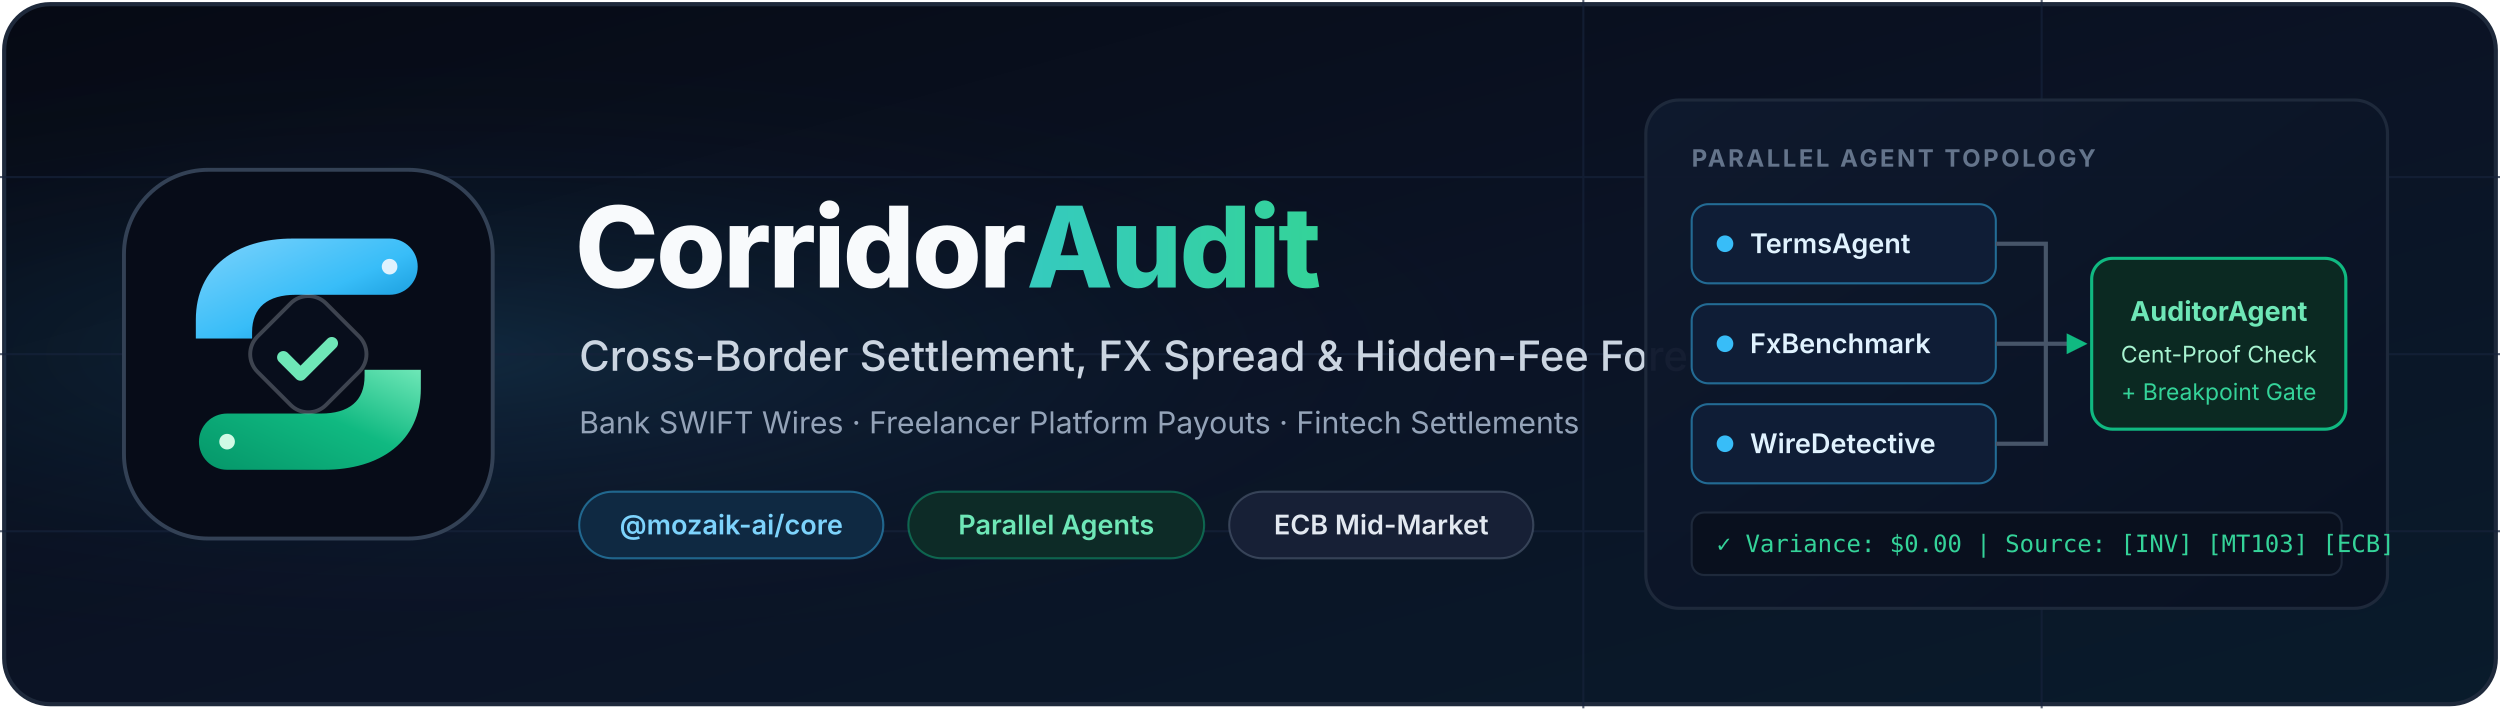
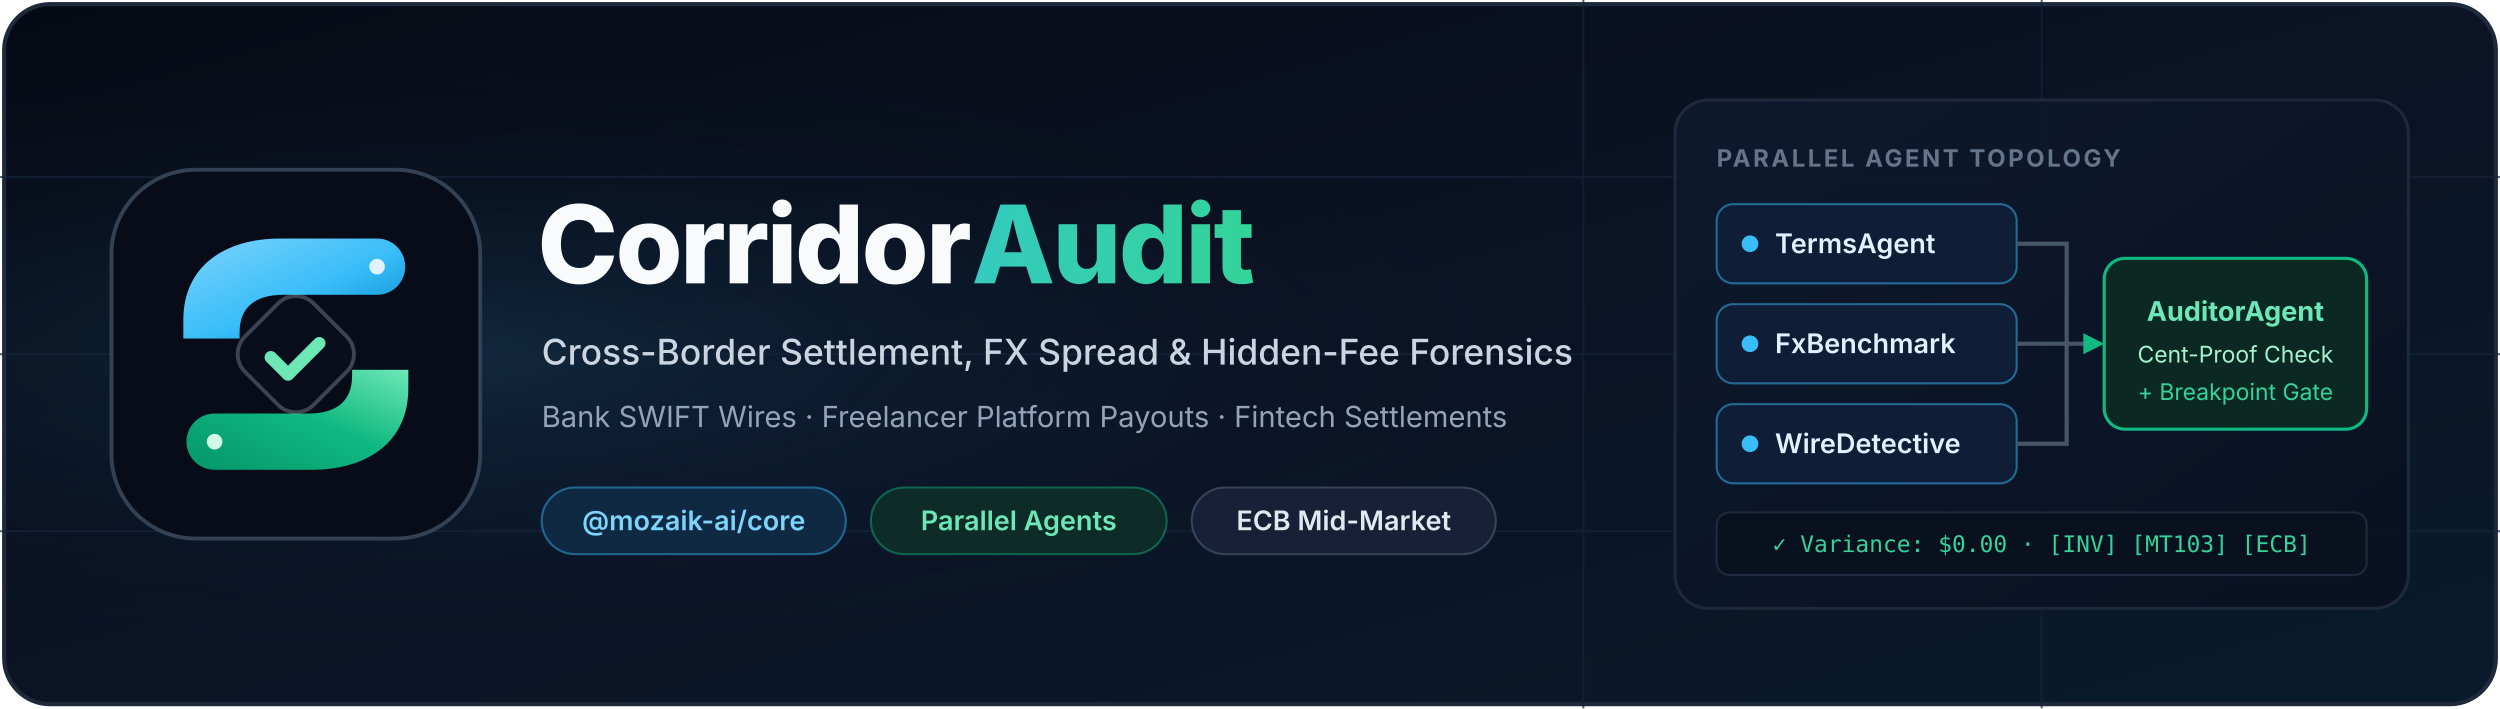
<svg xmlns="http://www.w3.org/2000/svg" viewBox="0 0 1200 340" width="1200" height="340" role="img" aria-label="CorridorAudit Banner">
  <defs>
    <linearGradient id="bannerBg" x1="0%" y1="0%" x2="100%" y2="100%">
      <stop offset="0%" stop-color="#060A14" />
      <stop offset="50%" stop-color="#0B1325" />
      <stop offset="100%" stop-color="#091B2B" />
    </linearGradient>
    <linearGradient id="accentGrad" x1="0%" y1="0%" x2="100%" y2="0%">
      <stop offset="0%" stop-color="#38BDF8" />
      <stop offset="100%" stop-color="#34D399" />
    </linearGradient>
    <linearGradient id="cyanFlow" x1="0%" y1="0%" x2="100%" y2="100%">
      <stop offset="0%" stop-color="#7DD3FC" />
      <stop offset="55%" stop-color="#38BDF8" />
      <stop offset="100%" stop-color="#0284C7" />
    </linearGradient>
    <linearGradient id="emeraldFlow" x1="0%" y1="100%" x2="100%" y2="0%">
      <stop offset="0%" stop-color="#059669" />
      <stop offset="55%" stop-color="#10B981" />
      <stop offset="100%" stop-color="#6EE7B7" />
    </linearGradient>
    <linearGradient id="cardGrad" x1="0%" y1="0%" x2="100%" y2="100%">
      <stop offset="0%" stop-color="#0F192E" stop-opacity="0.96" />
      <stop offset="100%" stop-color="#091121" stop-opacity="0.96" />
    </linearGradient>
    <radialGradient id="topGlow" cx="18%" cy="50%" r="45%">
      <stop offset="0%" stop-color="#38BDF8" stop-opacity="0.14" />
      <stop offset="100%" stop-color="#060A14" stop-opacity="0" />
    </radialGradient>
  </defs>
  <rect x="2" y="2" width="1196" height="336" rx="22" fill="url(#bannerBg)" stroke="#1E293B" stroke-width="2" />
  <rect x="2" y="2" width="1196" height="336" rx="22" fill="url(#topGlow)" />
  <g stroke="#16223A" stroke-width="1" opacity="0.7">
    <line x1="0" y1="85" x2="1200" y2="85" />
    <line x1="0" y1="170" x2="1200" y2="170" />
    <line x1="0" y1="255" x2="1200" y2="255" />
    <line x1="760" y1="0" x2="760" y2="340" />
    <line x1="980" y1="0" x2="980" y2="340" />
  </g>
-   <g transform="translate(52, 74) scale(0.75)">
+   <g transform="translate(46, 74) scale(0.75)">
    <rect x="10" y="10" width="236" height="236" rx="54" fill="#070C18" stroke="#334155" stroke-width="2.5" />
    <path d="M56 106 C56 72, 82 54, 118 54 L180 54 C190 54, 198 62, 198 72 C198 82, 190 90, 180 90 L120 90 C102 90, 92 98, 92 114 L92 118 L56 118 Z" fill="url(#cyanFlow)" />
    <path d="M200 150 C200 184, 174 202, 138 202 L76 202 C66 202, 58 194, 58 184 C58 174, 66 166, 76 166 L136 166 C154 166, 164 158, 164 142 L164 138 L200 138 Z" fill="url(#emeraldFlow)" />
    <rect x="97" y="97" width="62" height="62" rx="16" transform="rotate(45 128 128)" fill="#080E1C" stroke="#E2E8F0" stroke-opacity="0.25" stroke-width="2.5" />
    <path d="M112 130 L123 141 L143 121" fill="none" stroke="#6EE7B7" stroke-width="8" stroke-linecap="round" stroke-linejoin="round" />
    <circle cx="180" cy="72" r="5" fill="#E0F2FE" />
    <circle cx="76" cy="184" r="5" fill="#D1FAE5" />
  </g>
-   <text x="276" y="138" font-family="Segoe UI, Inter, system-ui, -apple-system, sans-serif" font-size="54" font-weight="800" fill="#F8FAFC" letter-spacing="-1.2">
+   <text x="258" y="136" font-family="Segoe UI, Inter, system-ui, -apple-system, sans-serif" font-size="52" font-weight="800" fill="#F8FAFC" letter-spacing="-1.2">
    Corridor<tspan fill="url(#accentGrad)">Audit</tspan>
  </text>
-   <text x="278" y="178" font-family="Segoe UI, Inter, system-ui, -apple-system, sans-serif" font-size="20" font-weight="500" fill="#CBD5E1">
+   <text x="260" y="175" font-family="Segoe UI, Inter, system-ui, -apple-system, sans-serif" font-size="17" font-weight="500" fill="#CBD5E1">
    Cross-Border Settlement, FX Spread &amp; Hidden-Fee Forensics
  </text>
-   <text x="278" y="208" font-family="Segoe UI, Inter, system-ui, -apple-system, sans-serif" font-size="14.5" fill="#94A3B8">
+   <text x="260" y="205" font-family="Segoe UI, Inter, system-ui, -apple-system, sans-serif" font-size="14" fill="#94A3B8">
    Bank SWIFT Wires · Freelancer Platform Payouts · Fintech Settlements
  </text>
-   <g transform="translate(278, 236)" font-family="Segoe UI, Inter, system-ui, sans-serif" font-size="13" font-weight="600">
+   <g transform="translate(260, 234)" font-family="Segoe UI, Inter, system-ui, sans-serif" font-size="13" font-weight="600">
    <rect x="0" y="0" width="146" height="32" rx="16" fill="#0F2942" stroke="#38BDF8" stroke-opacity="0.45" />
    <text x="73" y="20.5" text-anchor="middle" fill="#7DD3FC">@mozaik-ai/core</text>
    <rect x="158" y="0" width="142" height="32" rx="16" fill="#0D2B27" stroke="#10B981" stroke-opacity="0.45" />
    <text x="229" y="20.5" text-anchor="middle" fill="#6EE7B7">Parallel Agents</text>
    <rect x="312" y="0" width="146" height="32" rx="16" fill="#172036" stroke="#64748B" stroke-opacity="0.45" />
    <text x="385" y="20.5" text-anchor="middle" fill="#E2E8F0">ECB Mid-Market</text>
  </g>
-   <g transform="translate(790, 48)">
-     <rect x="0" y="0" width="356" height="244" rx="16" fill="url(#cardGrad)" stroke="#1E293B" stroke-width="1.5" />
-     <text x="22" y="32" font-family="Segoe UI, Inter, system-ui, sans-serif" font-size="11.5" font-weight="700" fill="#64748B" letter-spacing="1.2">
+   <g transform="translate(804, 48)">
+     <rect x="0" y="0" width="352" height="244" rx="16" fill="url(#cardGrad)" stroke="#1E293B" stroke-width="1.5" />
+     <text x="20" y="32" font-family="Segoe UI, Inter, system-ui, sans-serif" font-size="11.5" font-weight="700" fill="#64748B" letter-spacing="1.2">
      PARALLEL AGENT TOPOLOGY
    </text>
-     <rect x="22" y="50" width="146" height="38" rx="8" fill="#0F1D36" stroke="#38BDF8" stroke-opacity="0.5" />
-     <circle cx="38" cy="69" r="4" fill="#38BDF8" />
-     <text x="50" y="73.5" font-family="Segoe UI, Inter, sans-serif" font-size="13" font-weight="600" fill="#E0F2FE">TermsAgent</text>
-     <rect x="22" y="98" width="146" height="38" rx="8" fill="#0F1D36" stroke="#38BDF8" stroke-opacity="0.5" />
-     <circle cx="38" cy="117" r="4" fill="#38BDF8" />
-     <text x="50" y="121.5" font-family="Segoe UI, Inter, sans-serif" font-size="13" font-weight="600" fill="#E0F2FE">FxBenchmark</text>
-     <rect x="22" y="146" width="146" height="38" rx="8" fill="#0F1D36" stroke="#38BDF8" stroke-opacity="0.5" />
-     <circle cx="38" cy="165" r="4" fill="#38BDF8" />
-     <text x="50" y="169.5" font-family="Segoe UI, Inter, sans-serif" font-size="13" font-weight="600" fill="#E0F2FE">WireDetective</text>
-     <path d="M168 69 H192 V117 M168 117 H204 M168 165 H192 V117" fill="none" stroke="#475569" stroke-width="2" />
-     <polygon points="202,112 212,117 202,122" fill="#10B981" />
-     <rect x="214" y="76" width="122" height="82" rx="10" fill="#0B2922" stroke="#10B981" stroke-width="1.5" />
-     <text x="275" y="106" text-anchor="middle" font-family="Segoe UI, Inter, sans-serif" font-size="13" font-weight="700" fill="#6EE7B7">AuditorAgent</text>
-     <text x="275" y="126" text-anchor="middle" font-family="Segoe UI, Inter, sans-serif" font-size="11" fill="#A7F3D0">Cent-Proof Check</text>
-     <text x="275" y="144" text-anchor="middle" font-family="Segoe UI, Inter, sans-serif" font-size="11" fill="#34D399">+ Breakpoint Gate</text>
-     <rect x="22" y="198" width="312" height="30" rx="6" fill="#09101E" stroke="#1E293B" />
-     <text x="34" y="217" font-family="Consolas, monospace" font-size="11.5" fill="#34D399">
-       ✓ Variance: $0.00 | Source: [INV] [MT103] [ECB]
+     <rect x="20" y="50" width="144" height="38" rx="8" fill="#0F1D36" stroke="#38BDF8" stroke-opacity="0.5" />
+     <circle cx="36" cy="69" r="4" fill="#38BDF8" />
+     <text x="48" y="73.5" font-family="Segoe UI, Inter, sans-serif" font-size="13" font-weight="600" fill="#E0F2FE">TermsAgent</text>
+     <rect x="20" y="98" width="144" height="38" rx="8" fill="#0F1D36" stroke="#38BDF8" stroke-opacity="0.5" />
+     <circle cx="36" cy="117" r="4" fill="#38BDF8" />
+     <text x="48" y="121.5" font-family="Segoe UI, Inter, sans-serif" font-size="13" font-weight="600" fill="#E0F2FE">FxBenchmark</text>
+     <rect x="20" y="146" width="144" height="38" rx="8" fill="#0F1D36" stroke="#38BDF8" stroke-opacity="0.5" />
+     <circle cx="36" cy="165" r="4" fill="#38BDF8" />
+     <text x="48" y="169.5" font-family="Segoe UI, Inter, sans-serif" font-size="13" font-weight="600" fill="#E0F2FE">WireDetective</text>
+     <path d="M164 69 H188 V117 M164 117 H198 M164 165 H188 V117" fill="none" stroke="#475569" stroke-width="2" />
+     <polygon points="196,112 206,117 196,122" fill="#10B981" />
+     <rect x="206" y="76" width="126" height="82" rx="10" fill="#0B2922" stroke="#10B981" stroke-width="1.5" />
+     <text x="269" y="106" text-anchor="middle" font-family="Segoe UI, Inter, sans-serif" font-size="13" font-weight="700" fill="#6EE7B7">AuditorAgent</text>
+     <text x="269" y="126" text-anchor="middle" font-family="Segoe UI, Inter, sans-serif" font-size="11" fill="#A7F3D0">Cent-Proof Check</text>
+     <text x="269" y="144" text-anchor="middle" font-family="Segoe UI, Inter, sans-serif" font-size="11" fill="#34D399">+ Breakpoint Gate</text>
+     <rect x="20" y="198" width="312" height="30" rx="6" fill="#09101E" stroke="#1E293B" />
+     <text x="176" y="217" text-anchor="middle" font-family="Consolas, monospace" font-size="11" fill="#34D399">
+       ✓ Variance: $0.00  ·  [INV] [MT103] [ECB]
    </text>
  </g>
</svg>
